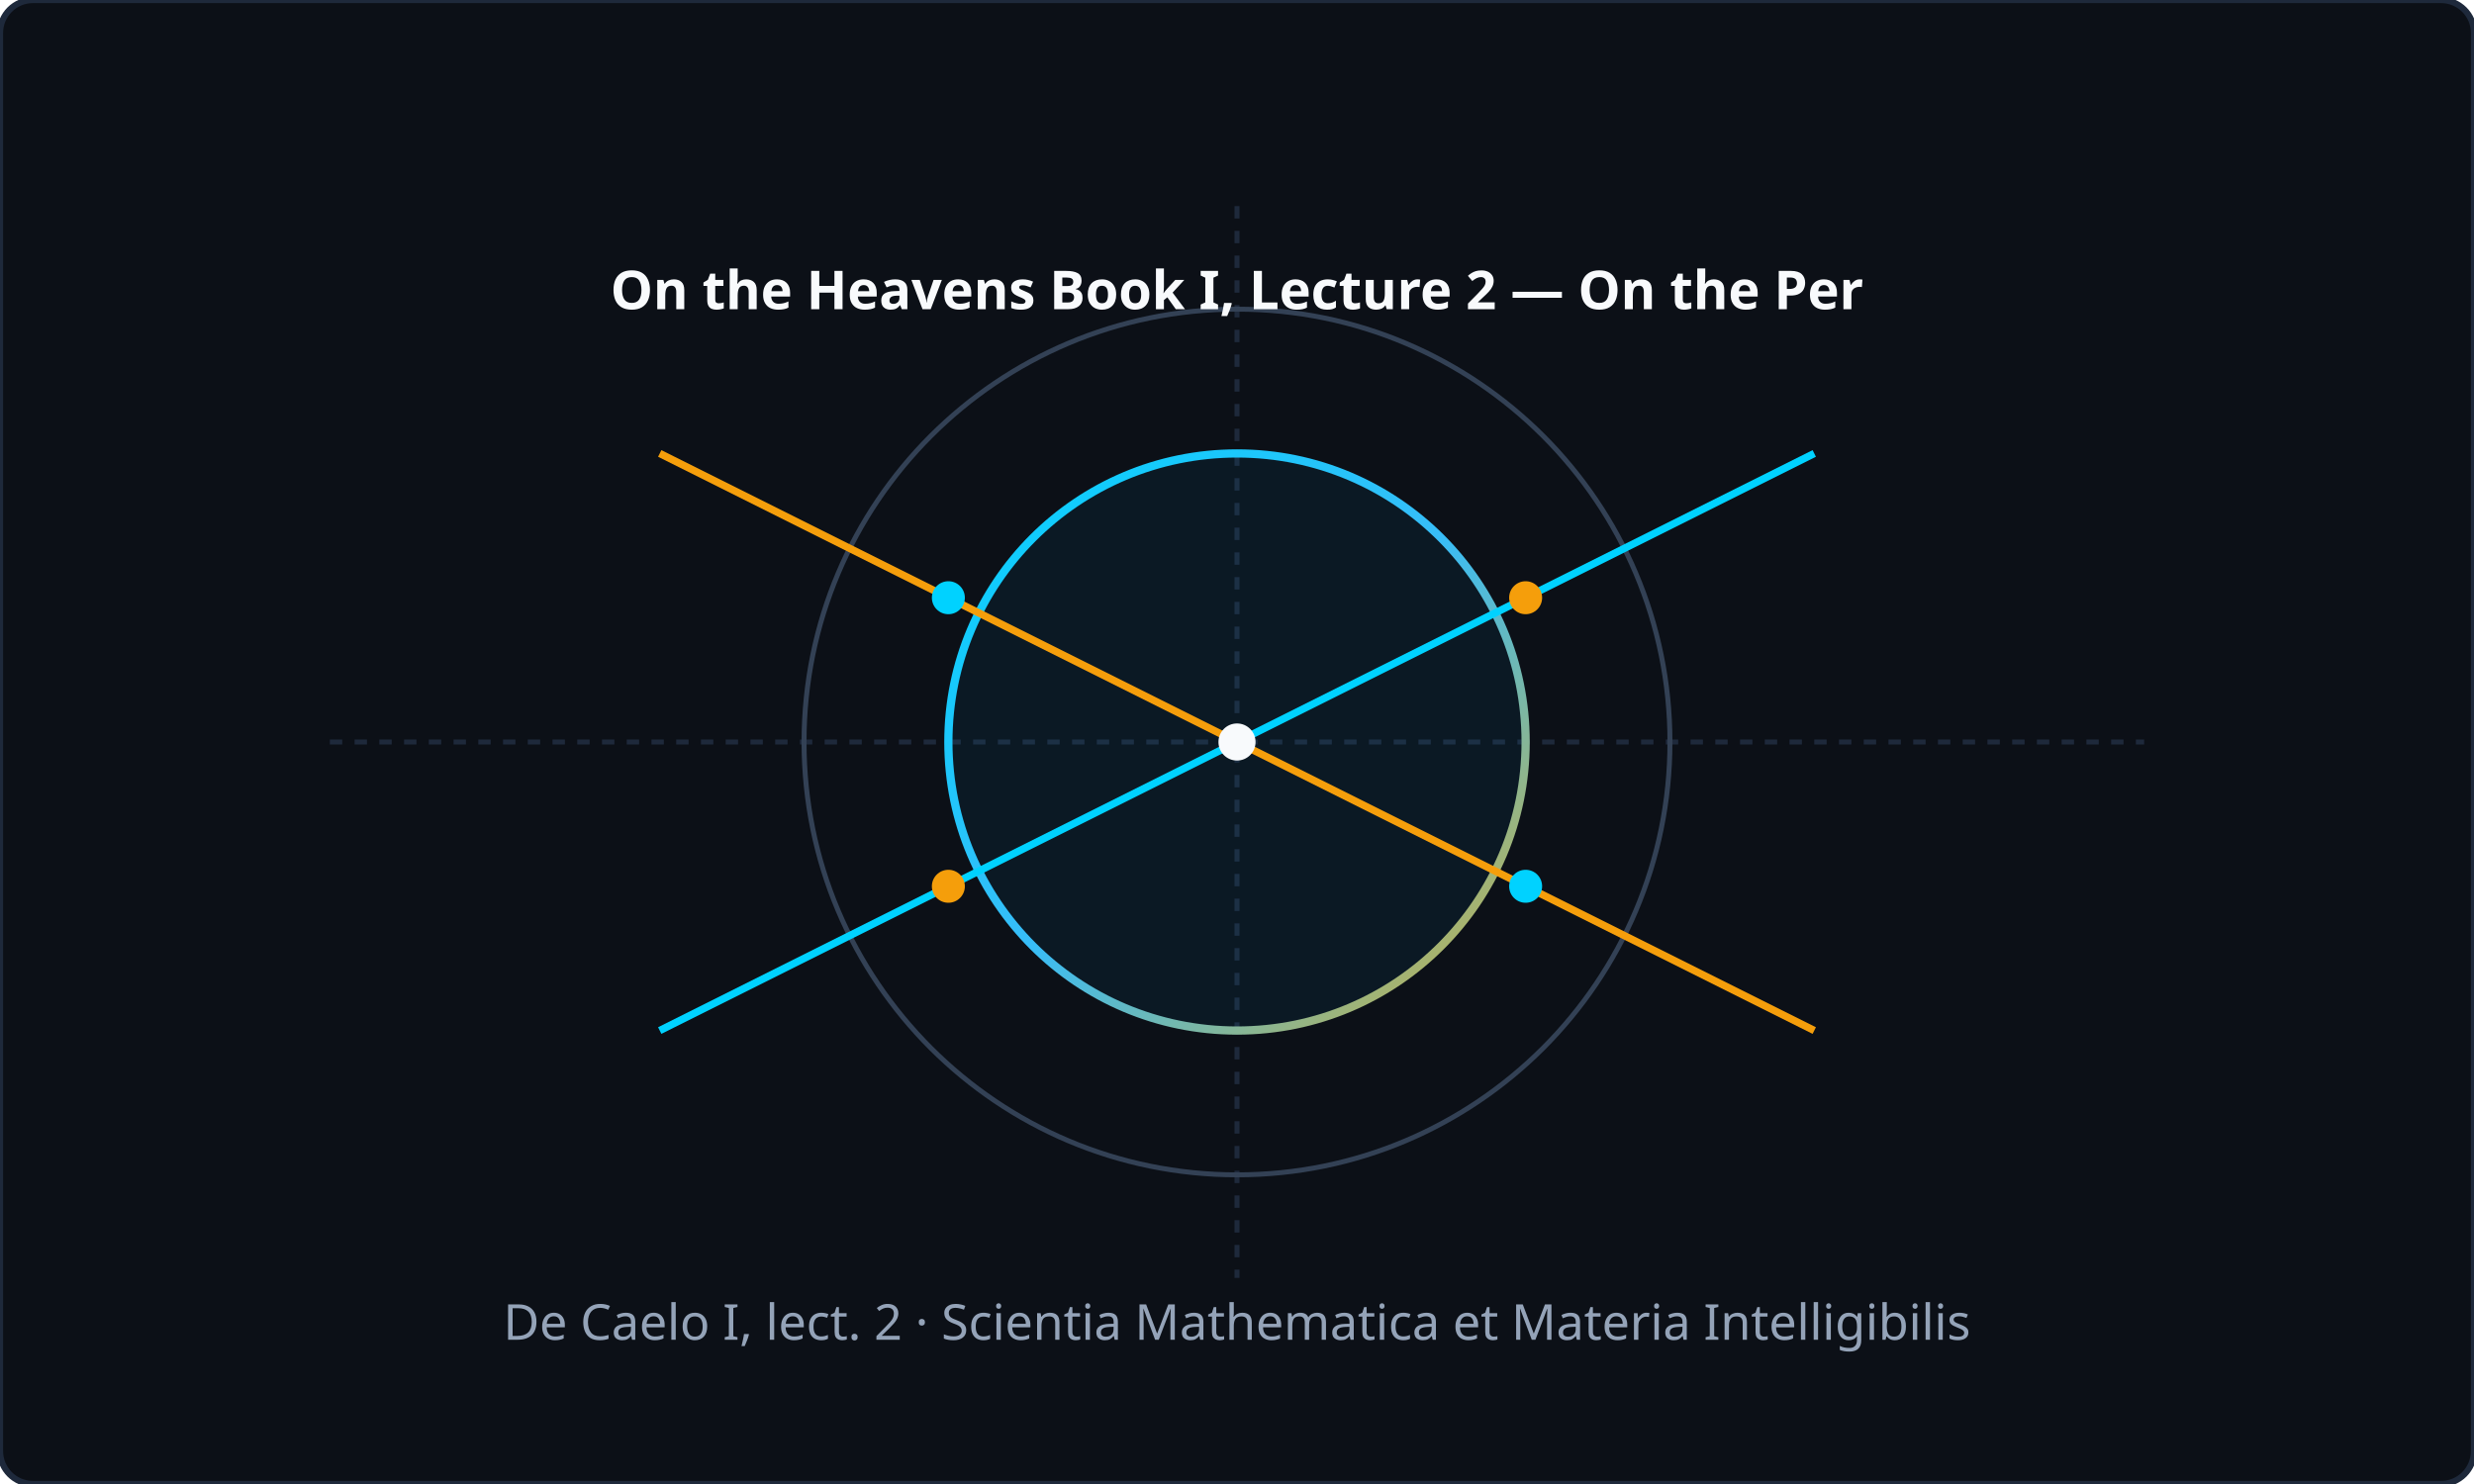
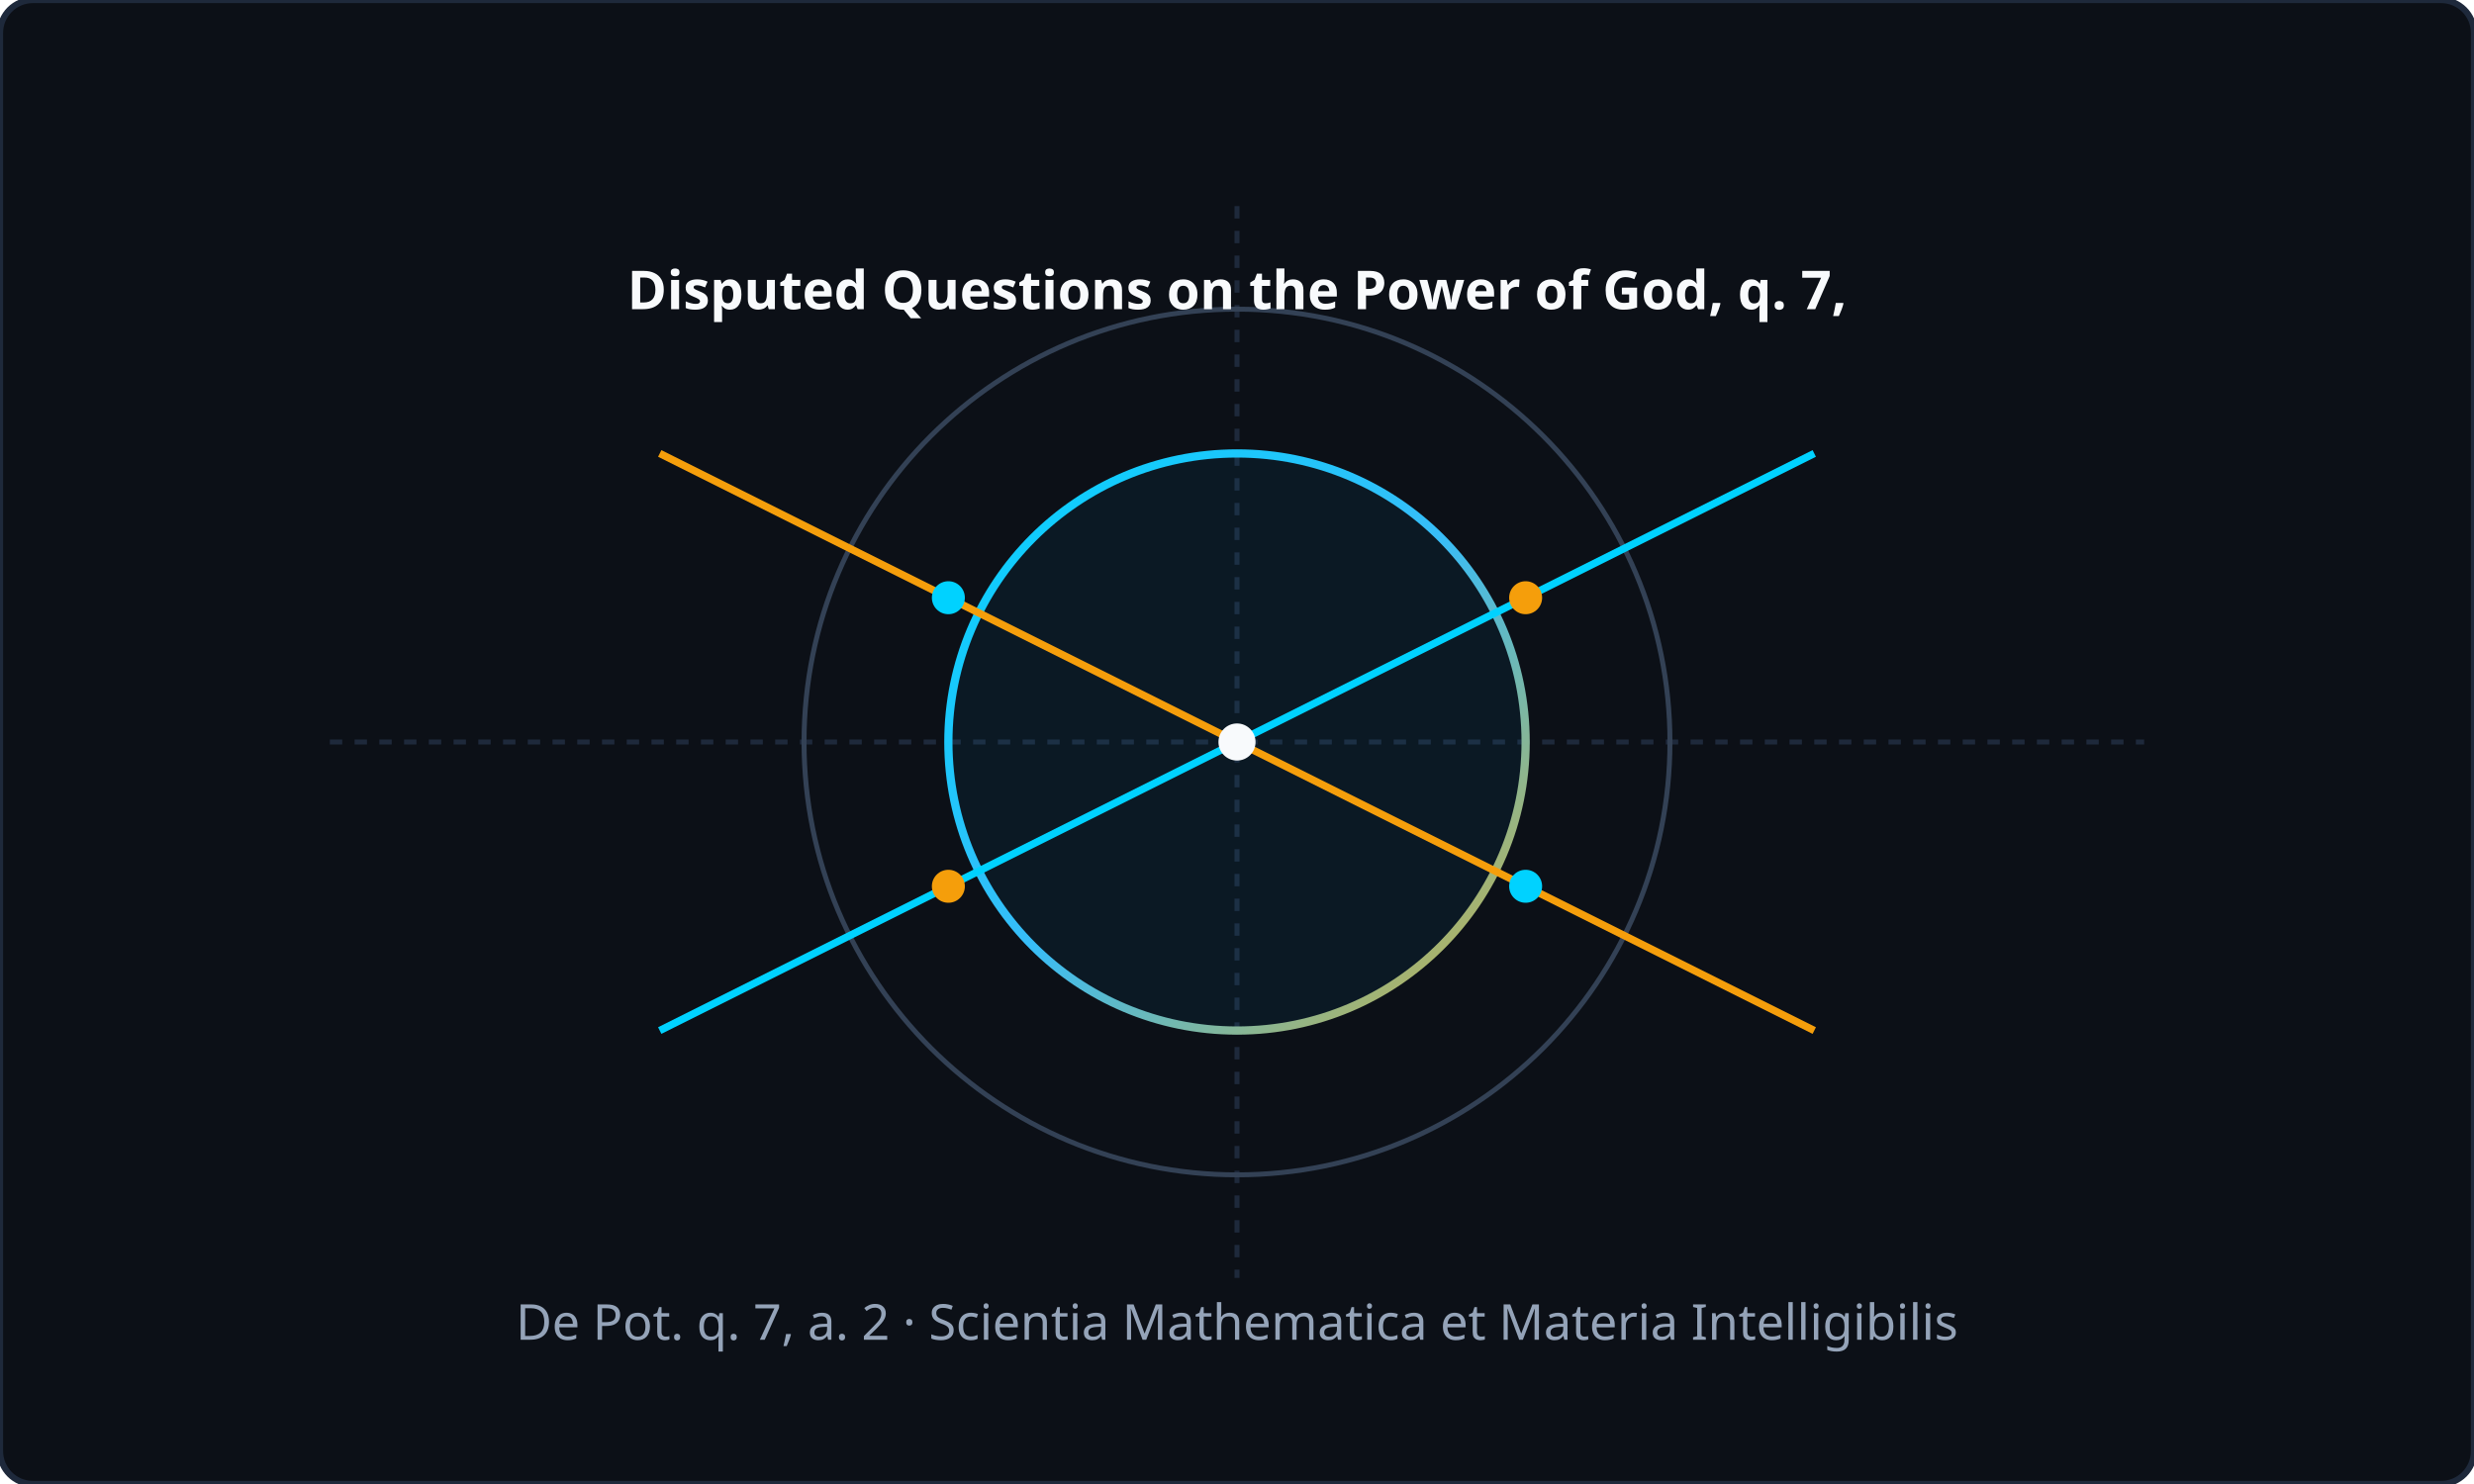
<svg xmlns="http://www.w3.org/2000/svg" viewBox="0 0 600 360" width="100%" height="auto">
  <rect width="600" height="360" rx="8" fill="#0c1017" stroke="#1e293b" stroke-width="1.5" />
  <defs>
    <linearGradient id="geomGrad" x1="0%" y1="0%" x2="100%" y2="100%">
      <stop offset="0%" stop-color="#00d2ff" />
      <stop offset="50%" stop-color="#38bdf8" />
      <stop offset="100%" stop-color="#d4af37" />
    </linearGradient>
  </defs>
  <line x1="80" y1="180" x2="520" y2="180" stroke="#1e293b" stroke-width="1.2" stroke-dasharray="3,3" />
  <line x1="300" y1="50" x2="300" y2="310" stroke="#1e293b" stroke-width="1.2" stroke-dasharray="3,3" />
  <circle cx="300" cy="180" r="105" fill="none" stroke="#334155" stroke-width="1.2" />
  <circle cx="300" cy="180" r="70" fill="#0284c7" fill-opacity="0.08" stroke="url(#geomGrad)" stroke-width="2" />
  <line x1="160" y1="110" x2="440" y2="250" stroke="#f59e0b" stroke-width="1.8" />
  <line x1="160" y1="250" x2="440" y2="110" stroke="#00d2ff" stroke-width="1.8" />
  <circle cx="300" cy="180" r="4.5" fill="#f8fafc" />
  <circle cx="230" cy="145" r="4" fill="#00d2ff" />
  <circle cx="370" cy="215" r="4" fill="#00d2ff" />
  <circle cx="230" cy="215" r="4" fill="#f59e0b" />
  <circle cx="370" cy="145" r="4" fill="#f59e0b" />
-   <text x="300" y="75" fill="#f8fafc" font-size="13" font-family="system-ui, sans-serif" text-anchor="middle" font-weight="600">On the Heavens Book I, Lecture 2 — On the Per</text>
-   <text x="300" y="325" fill="#94a3b8" font-size="12" font-family="system-ui, sans-serif" text-anchor="middle">De Caelo I, lect. 2 · Scientia Mathematica et Materia Intelligibilis</text>
+   <text x="300" y="75" fill="#f8fafc" font-size="13" font-family="system-ui, sans-serif" text-anchor="middle" font-weight="600">Disputed Questions on the Power of God, q. 7,</text>
+   <text x="300" y="325" fill="#94a3b8" font-size="12" font-family="system-ui, sans-serif" text-anchor="middle">De Pot. q. 7, a. 2 · Scientia Mathematica et Materia Intelligibilis</text>
</svg>
